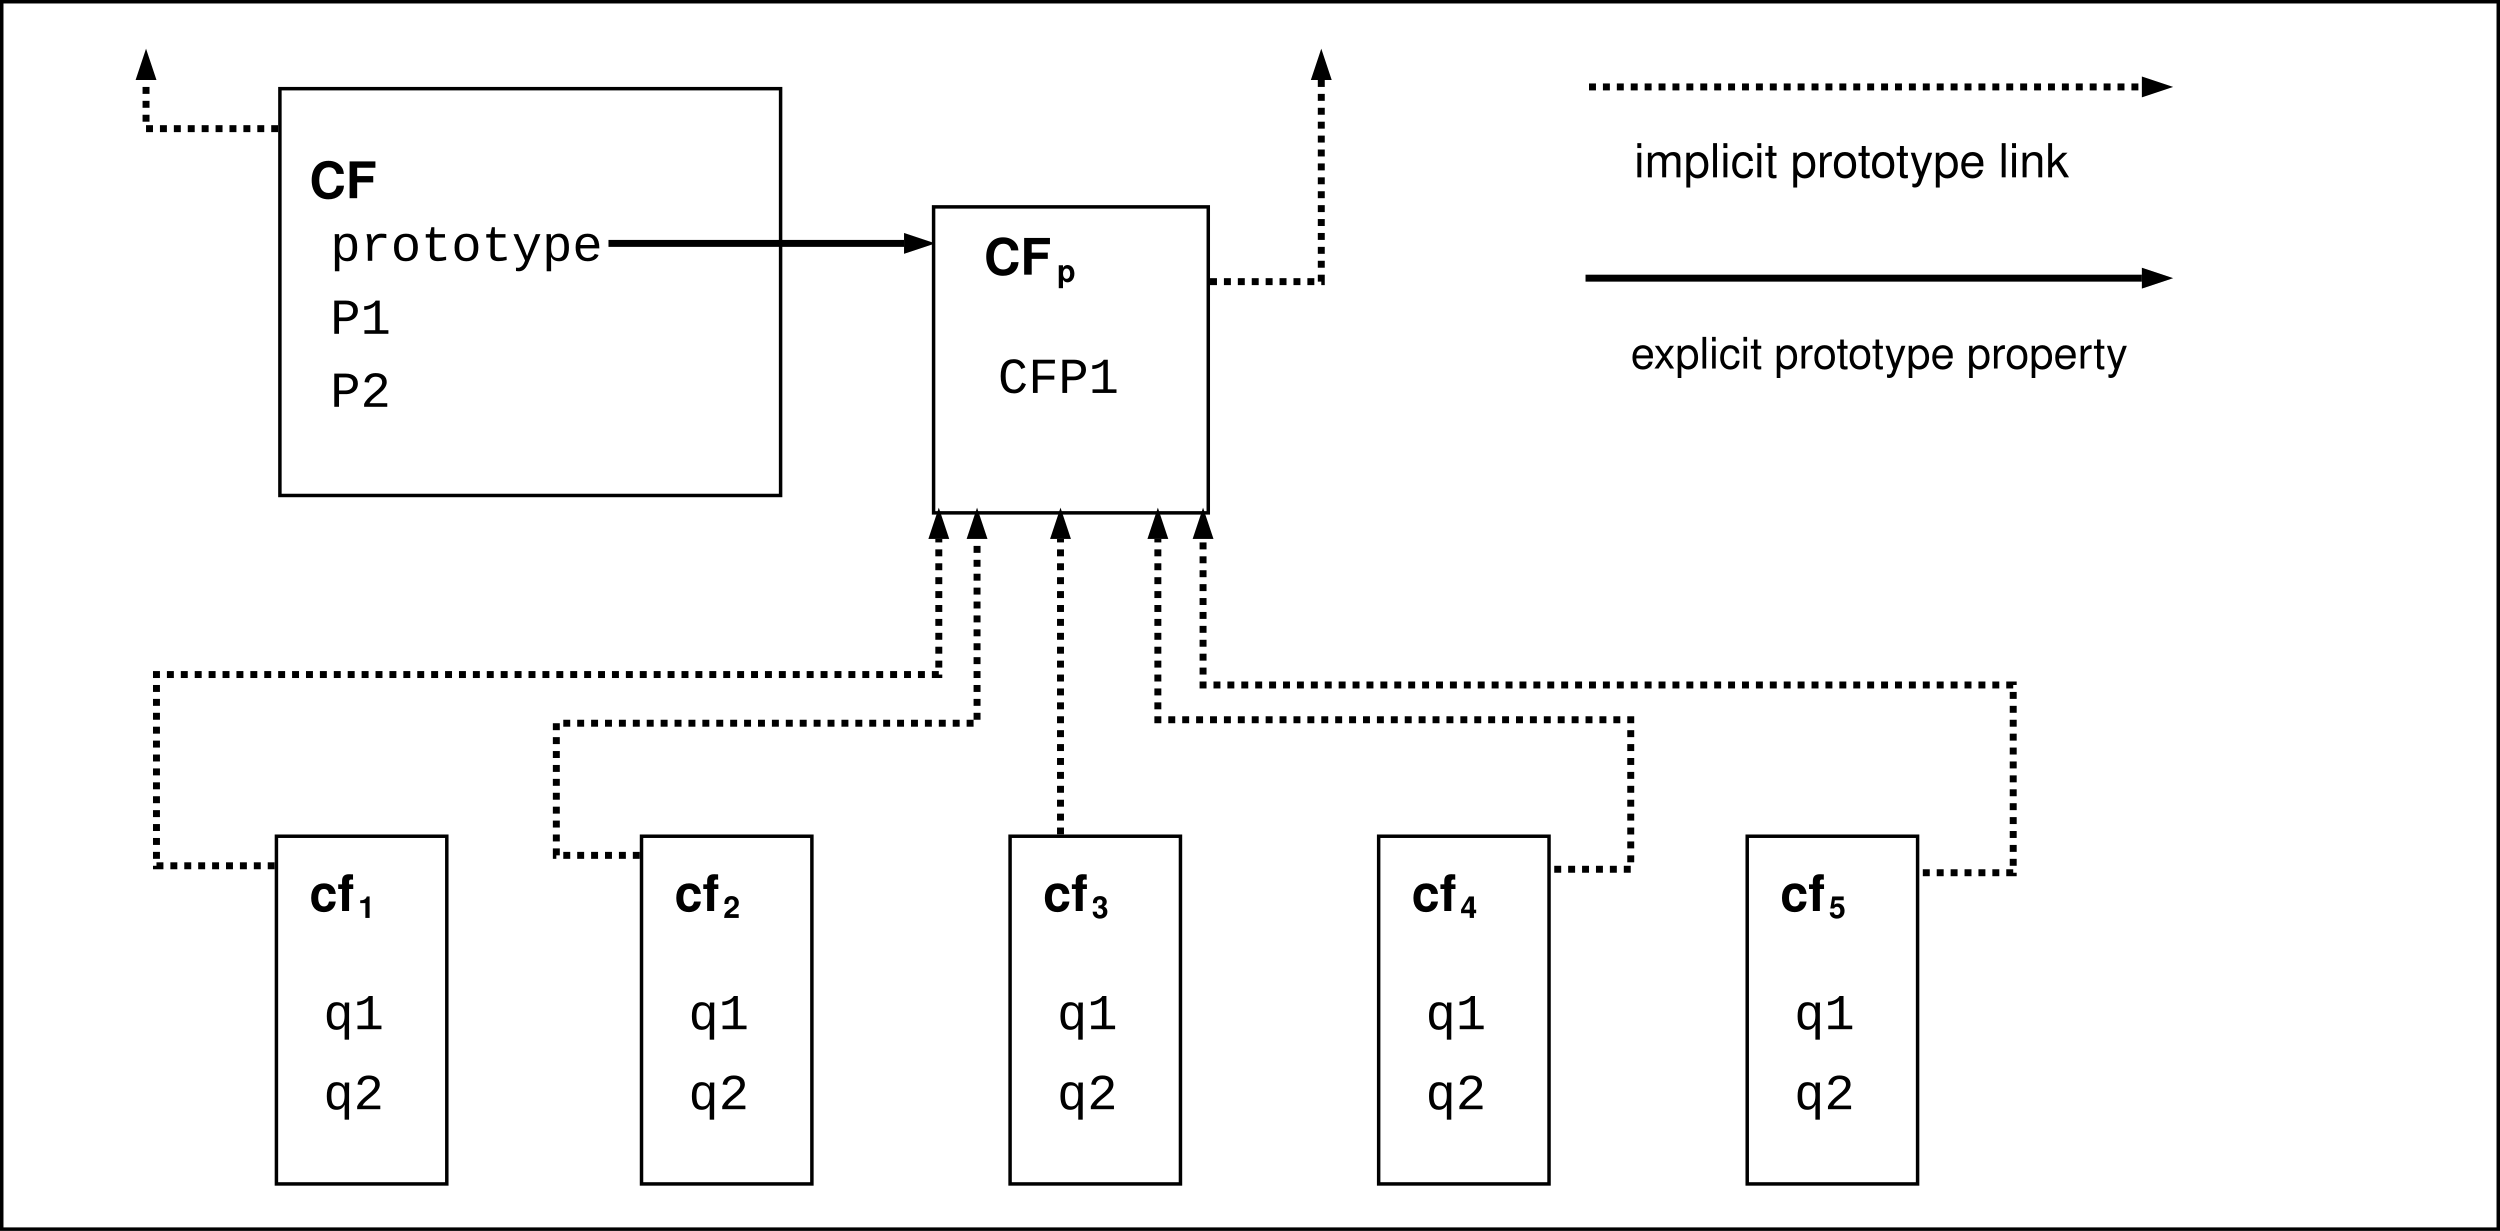
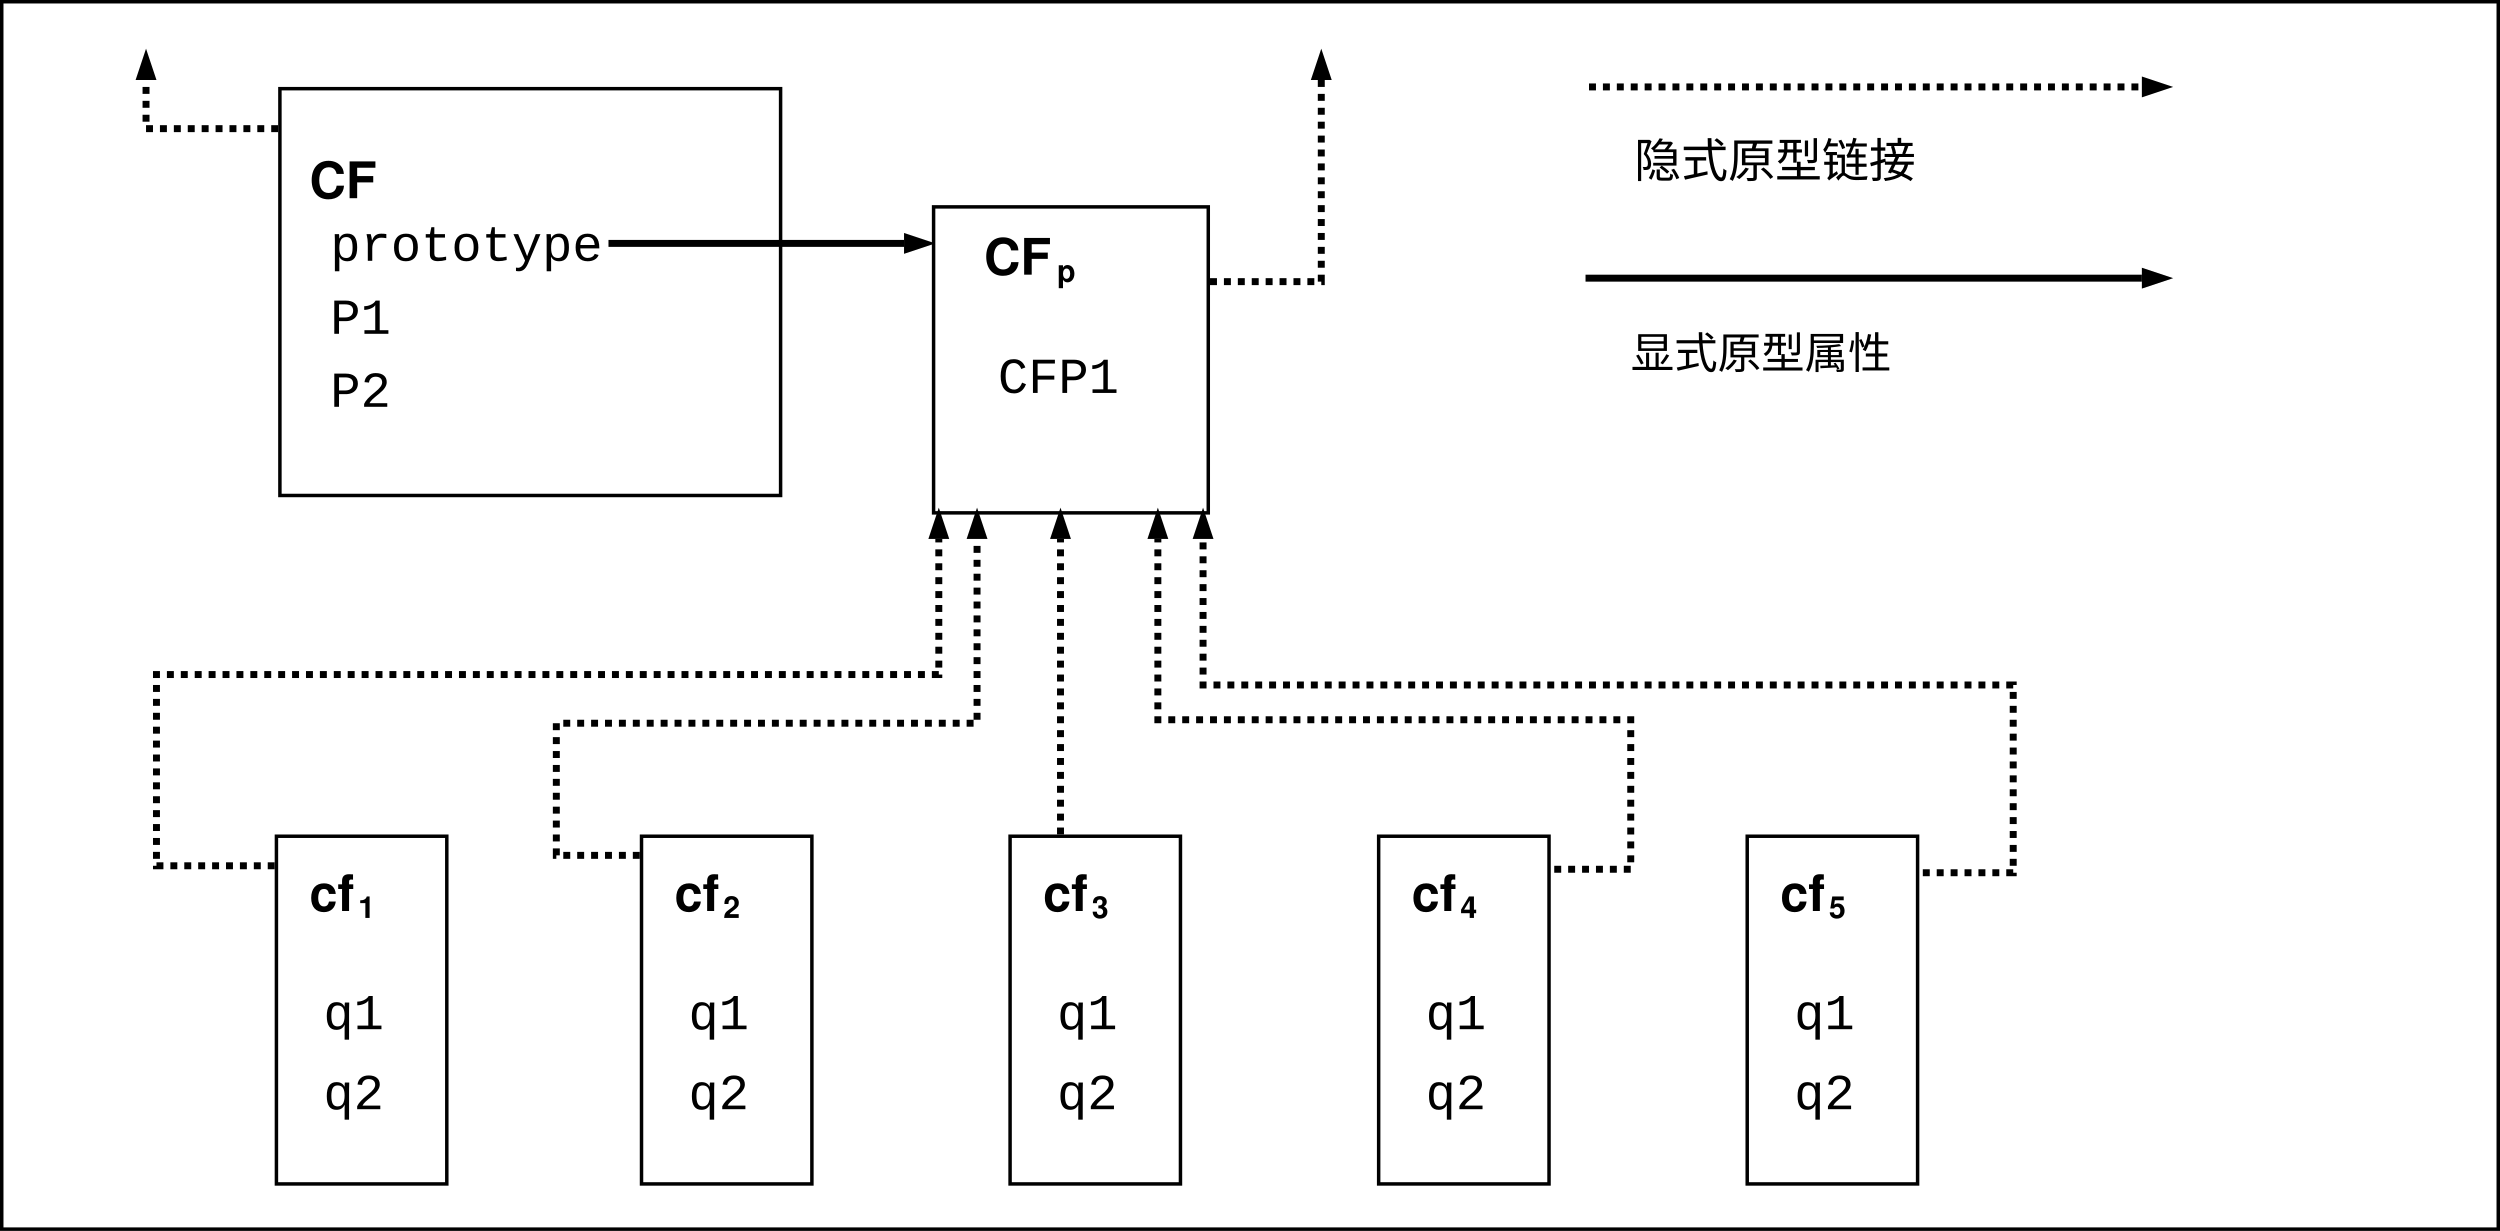
<svg xmlns="http://www.w3.org/2000/svg" xmlns:xlink="http://www.w3.org/1999/xlink" width="719" height="354">
  <style type="text/css">
    rect.box {
        fill: white;
        stroke: black;
        stroke-width: 1px;
    }
    path.a {
        fill: none;
        stroke: black;
        stroke-width: 2px;
        marker-end: url(#arrowhead);
    }
    path.d { stroke-dasharray: 2,2; }
    text { font-family: Helvetica, Arial, Liberation Sans, sans-serif; }
    text.pn { font-family: "Courier New", monospace; }
    text.on { font-weight: bold; }
    text.ons { font-weight: bold; font-size: 60%; }
  </style>
  <defs>
    <marker id="arrowhead" viewBox="0 0 15 10" refX="0" refY="5" markerUnits="userSpaceOnUse" markerWidth="9" markerHeight="6" orient="auto">
      <path d="M 0 0 L 15 5 L 0 10 z" />
    </marker>
    <g id="instance" width="50" height="101">
      <rect class="box" x=".5" y=".5" width="49" height="100" />
      <text class="pn" x="14" y="56">q1</text>
      <text class="pn" x="14" y="79">q2</text>
      <text class="on" x="10" y="22">cf</text>
    </g>
  </defs>
  <g font-size="14.5">
    <rect class="box" x="0.5" y="0.5" width="718" height="353" />
    <path class="a d" d="M 457,25 616,25" />
-     <text x="470" y="51" font-size="13.5">implicit prototype link</text>
+     <text x="470" y="51" font-size="13.5">隐式原型链接</text>
    <path class="a s" d="M 456,80 616,80" />
-     <text x="469" y="106" font-size="12.5">explicit prototype property</text>
+     <text x="469" y="106" font-size="12.5">显式原型属性</text>
    <rect class="box" x="80.5" y="25.5" width="144" height="117" />
    <text x="89" y="57" font-weight="bold">CF</text>
    <path class="a d" d="M 80,37 42,37 42,23" />
    <text class="pn" x="95" y="75">prototype</text>
    <text class="pn" x="95" y="96">P1</text>
    <text class="pn" x="95" y="117">P2</text>
    <path class="a s" d="M 175,70 260,70" />
    <rect class="box" x="268.5" y="59.5" width="79" height="88" />
    <path class="a d" d="M 348,81 380,81 380,23" />
    <text class="on" x="283" y="79">CF</text>
    <text class="ons" x="304" y="81">p</text>
    <text class="pn" x="287" y="113">CFP1</text>
    <use xlink:href="#instance" x="79" y="240" />
    <text class="ons" x="103" y="264">1</text>
    <path class="a d" d="M 79,249 45,249 45,194 270,194 270,155" />
    <use xlink:href="#instance" x="184" y="240" />
    <text class="ons" x="208" y="264">2</text>
    <path class="a d" d="M 184,246 160,246 160,208 281,208 281,155" />
    <use xlink:href="#instance" x="290" y="240" />
    <text class="ons" x="314" y="264">3</text>
    <path class="a d" d="M 305,240 305,155" />
    <use xlink:href="#instance" x="396" y="240" />
    <text class="ons" x="420" y="264">4</text>
    <path class="a d" d="M 447,250 469,250 469,207 333,207 333,155" />
    <use xlink:href="#instance" x="502" y="240" />
    <text class="ons" x="526" y="264">5</text>
    <path class="a d" d="M 553,251 579,251 579,197 346,197 346,155" />
  </g>
</svg>
